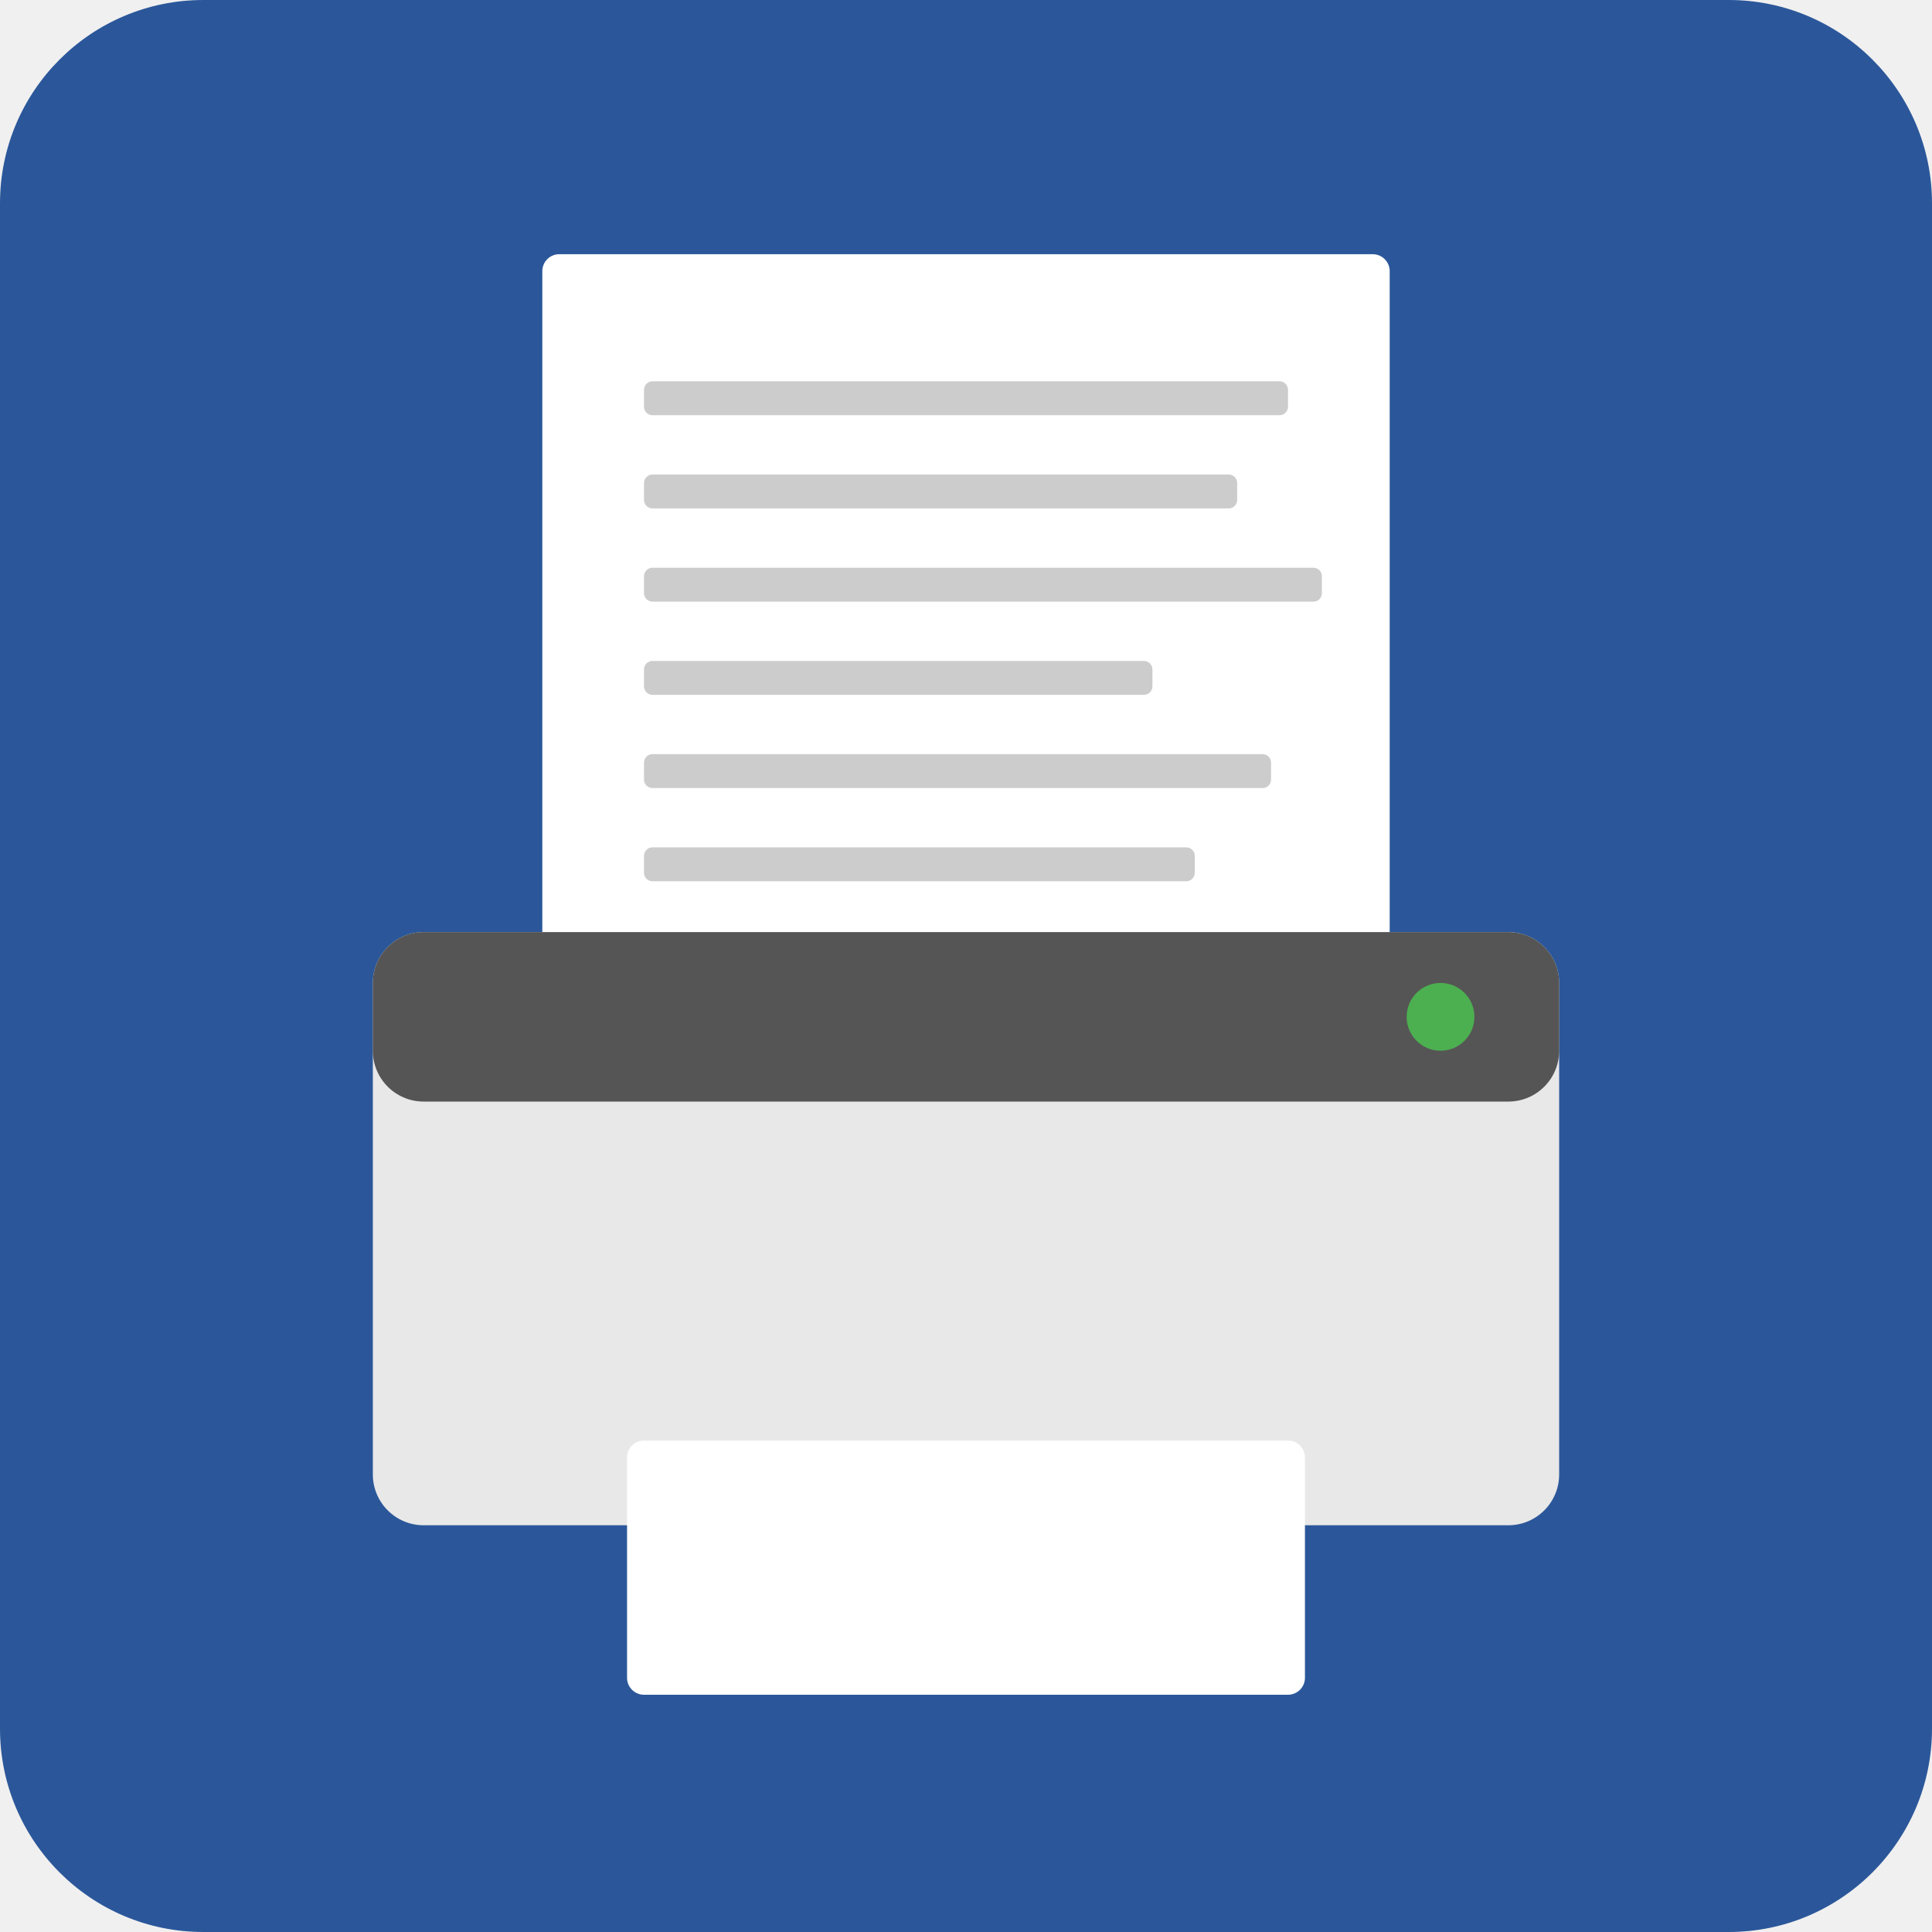
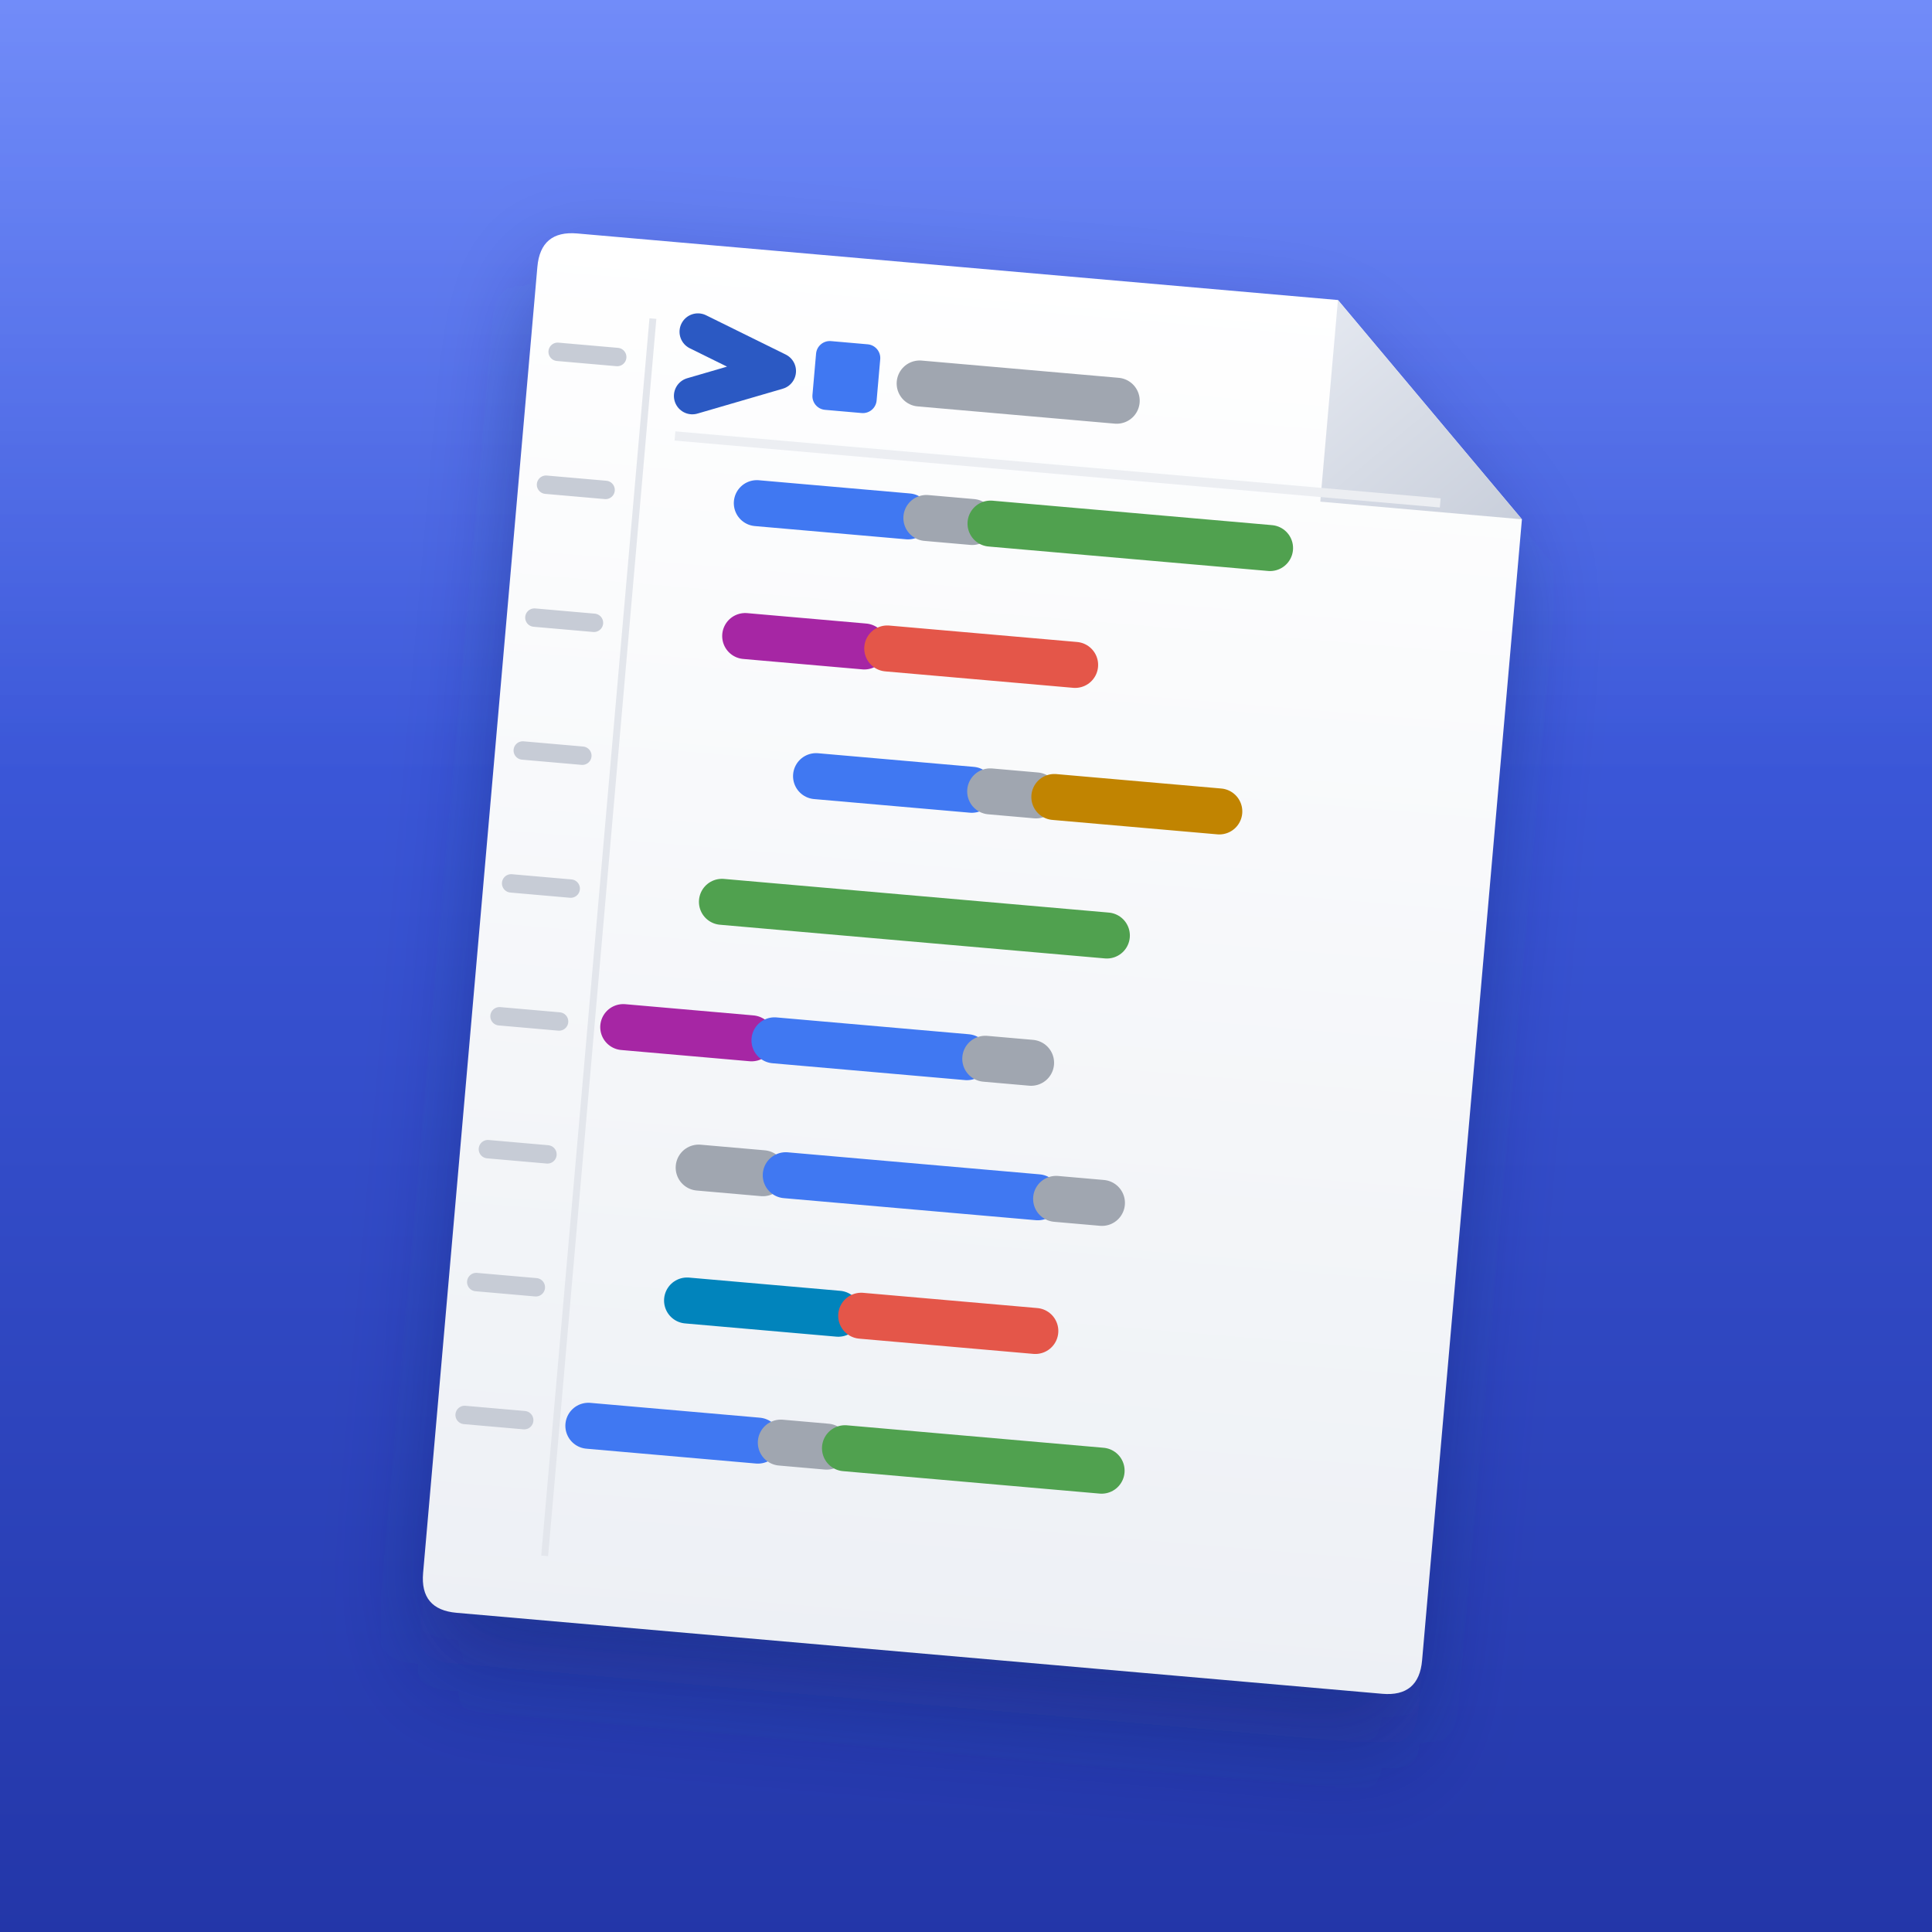
- <svg xmlns="http://www.w3.org/2000/svg" width="456" height="456" viewBox="0 0 456 456" version="1.1">
-   <rect x="0" y="0" width="456" height="456" fill="#2B579A" rx="48" ry="48" />
-   <rect x="128" y="60" width="200" height="260" fill="white" rx="4" ry="4" />
-   <rect x="152" y="90" width="152" height="8" fill="#CCCCCC" rx="2" />
-   <rect x="152" y="112" width="140" height="8" fill="#CCCCCC" rx="2" />
-   <rect x="152" y="134" width="160" height="8" fill="#CCCCCC" rx="2" />
-   <rect x="152" y="156" width="120" height="8" fill="#CCCCCC" rx="2" />
-   <rect x="152" y="178" width="148" height="8" fill="#CCCCCC" rx="2" />
-   <rect x="152" y="200" width="130" height="8" fill="#CCCCCC" rx="2" />
-   <rect x="88" y="220" width="280" height="140" fill="#E8E8E8" rx="12" ry="12" />
-   <rect x="88" y="220" width="280" height="40" fill="#555555" rx="12" ry="12" />
-   <rect x="148" y="340" width="160" height="60" fill="white" rx="4" ry="4" />
-   <circle cx="340" cy="240" r="8" fill="#4CAF50" />
+ <svg xmlns="http://www.w3.org/2000/svg" width="1024" height="1024" viewBox="0 0 1024 1024" version="1.1">
+   <defs>
+     <linearGradient id="bg" x1="0" y1="0" x2="0" y2="1">
+       <stop offset="0" stop-color="#4A6CF7" />
+       <stop offset="1" stop-color="#2336A8" />
+     </linearGradient>
+     <linearGradient id="glow" x1="0" y1="0" x2="0" y2="1">
+       <stop offset="0" stop-color="#ffffff" stop-opacity="0.22" />
+       <stop offset="0.4" stop-color="#ffffff" stop-opacity="0" />
+     </linearGradient>
+     <linearGradient id="paper" x1="0" y1="0" x2="0" y2="1">
+       <stop offset="0" stop-color="#ffffff" />
+       <stop offset="1" stop-color="#EDF0F5" />
+     </linearGradient>
+     <linearGradient id="fold" x1="0" y1="0" x2="1" y2="1">
+       <stop offset="0" stop-color="#E4E8F0" />
+       <stop offset="1" stop-color="#C9CFDB" />
+     </linearGradient>
+     <filter id="psh" x="-40%" y="-40%" width="180%" height="180%">
+       <feGaussianBlur in="SourceGraphic" stdDeviation="22" />
+     </filter>
+   </defs>
+   <rect x="0" y="0" width="1024" height="1024" fill="url(#bg)" />
+   <rect x="0" y="0" width="1024" height="1024" fill="url(#glow)" />
+   <g transform="translate(-112.19 -112.19) scale(1.219048)">
+     <g transform="rotate(5 518 511)">
+       <path d="M316 210 L648 210 L736 298 L736 796 Q736 812 720 812 L316 812 Q300 812 300 796 L300 226 Q300 210 316 210 Z" transform="translate(0 22)" fill="#0E1F52" opacity="0.34" filter="url(#psh)" />
+       <path d="M316 210 L648 210 L736 298 L736 796 Q736 812 720 812 L316 812 Q300 812 300 796 L300 226 Q300 210 316 210 Z" fill="url(#paper)" />
+       <path d="M648 210 L736 298 L648 298 Z" fill="url(#fold)" />
+       <line x1="352" y1="244" x2="352" y2="784" stroke="#E3E6EC" stroke-width="3" />
+       <g stroke="#C7CCD6" stroke-width="8" stroke-linecap="round">
+         <line x1="312" y1="262" x2="338" y2="262" />
+         <line x1="312" y1="320" x2="338" y2="320" />
+         <line x1="312" y1="378" x2="338" y2="378" />
+         <line x1="312" y1="436" x2="338" y2="436" />
+         <line x1="312" y1="494" x2="338" y2="494" />
+         <line x1="312" y1="552" x2="338" y2="552" />
+         <line x1="312" y1="610" x2="338" y2="610" />
+         <line x1="312" y1="668" x2="338" y2="668" />
+         <line x1="312" y1="726" x2="338" y2="726" />
+       </g>
+       <polyline points="372,248 408,262 372,276" fill="none" stroke="#2B59C3" stroke-width="16" stroke-linecap="round" stroke-linejoin="round" />
+       <rect x="424" y="247" width="28" height="30" rx="6" fill="#4078F2" />
+       <line x1="470" y1="262" x2="556" y2="262" stroke="#A0A6B0" stroke-width="20" stroke-linecap="round" />
+       <line x1="366" y1="294" x2="700" y2="294" stroke="#ECEEF2" stroke-width="4" />
+       <g stroke-linecap="round" stroke-width="20">
+         <line x1="404" y1="320" x2="470" y2="320" stroke="#4078F2" />
+         <line x1="478" y1="320" x2="498" y2="320" stroke="#A0A6B0" />
+         <line x1="506" y1="320" x2="628" y2="320" stroke="#50A14F" />
+         <line x1="404" y1="378" x2="456" y2="378" stroke="#A626A4" />
+         <line x1="466" y1="378" x2="548" y2="378" stroke="#E45649" />
+         <line x1="440" y1="436" x2="508" y2="436" stroke="#4078F2" />
+         <line x1="516" y1="436" x2="536" y2="436" stroke="#A0A6B0" />
+         <line x1="544" y1="436" x2="616" y2="436" stroke="#C18401" />
+         <line x1="404" y1="494" x2="572" y2="494" stroke="#50A14F" />
+         <line x1="366" y1="552" x2="422" y2="552" stroke="#A626A4" />
+         <line x1="432" y1="552" x2="516" y2="552" stroke="#4078F2" />
+         <line x1="524" y1="552" x2="544" y2="552" stroke="#A0A6B0" />
+         <line x1="404" y1="610" x2="432" y2="610" stroke="#A0A6B0" />
+         <line x1="442" y1="610" x2="552" y2="610" stroke="#4078F2" />
+         <line x1="560" y1="610" x2="580" y2="610" stroke="#A0A6B0" />
+         <line x1="404" y1="668" x2="470" y2="668" stroke="#0184BC" />
+         <line x1="480" y1="668" x2="556" y2="668" stroke="#E45649" />
+         <line x1="366" y1="726" x2="440" y2="726" stroke="#4078F2" />
+         <line x1="450" y1="726" x2="470" y2="726" stroke="#A0A6B0" />
+         <line x1="478" y1="726" x2="590" y2="726" stroke="#50A14F" />
+       </g>
+     </g>
+   </g>
</svg>
